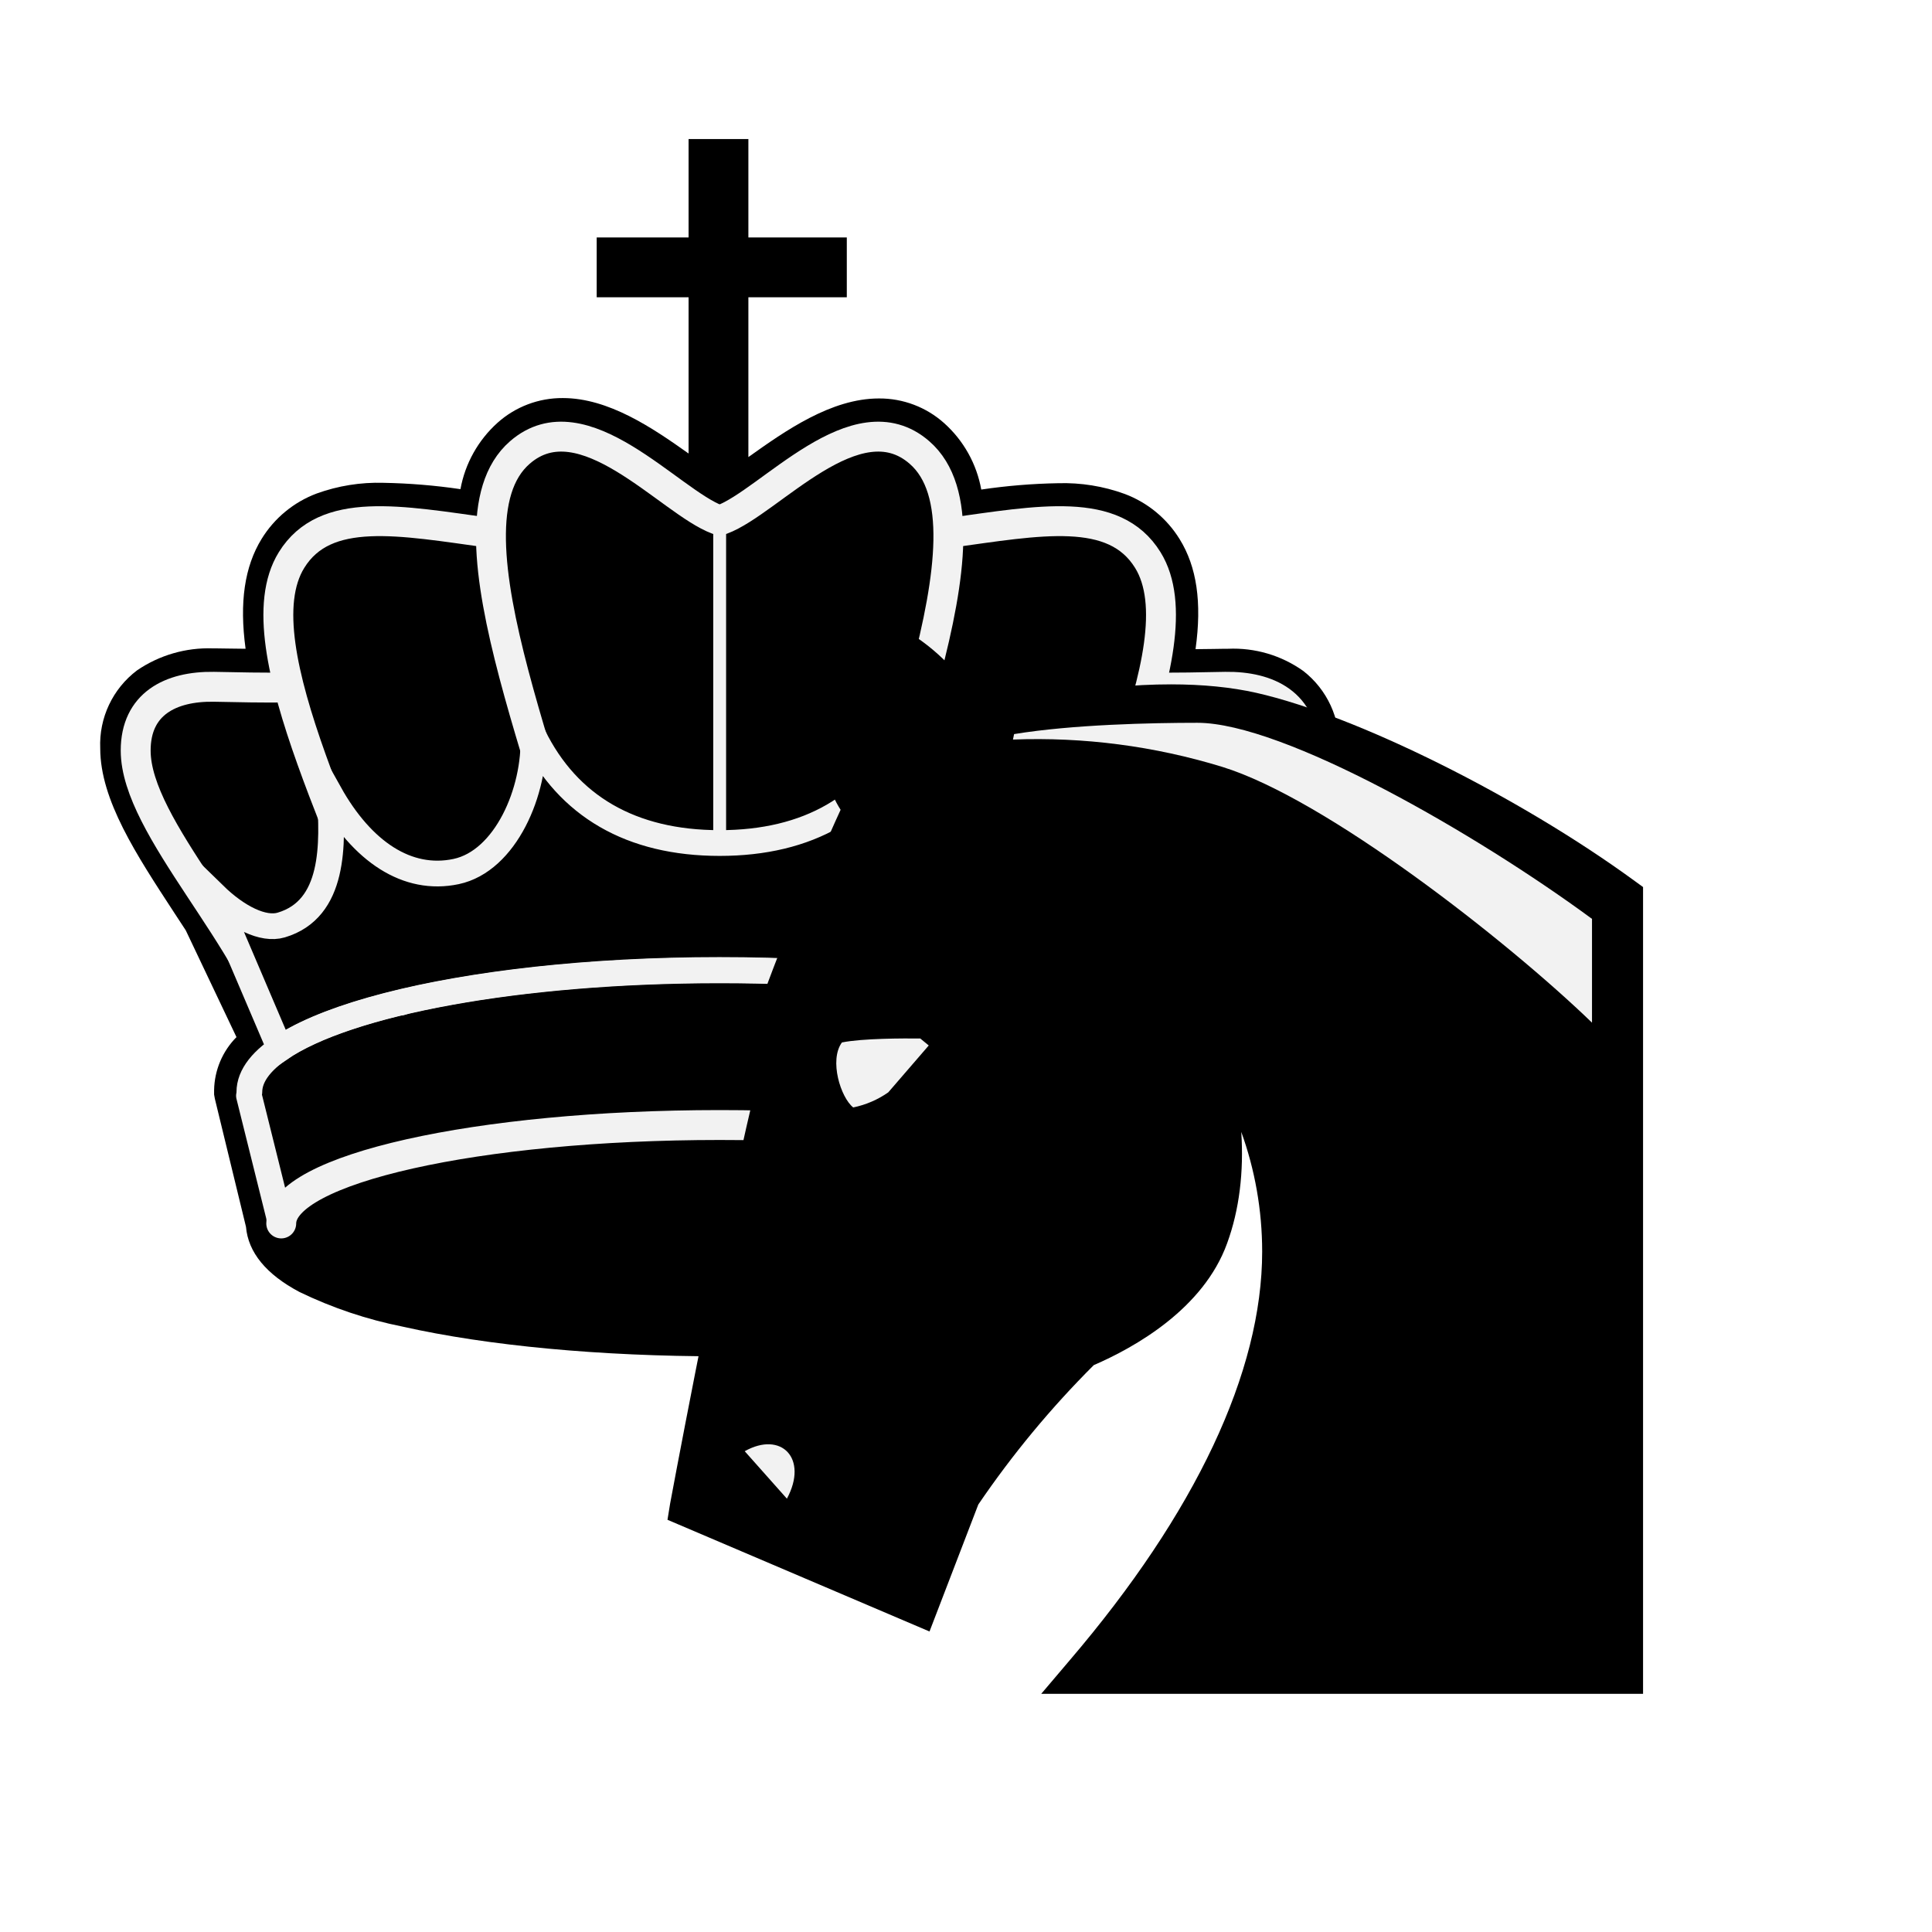
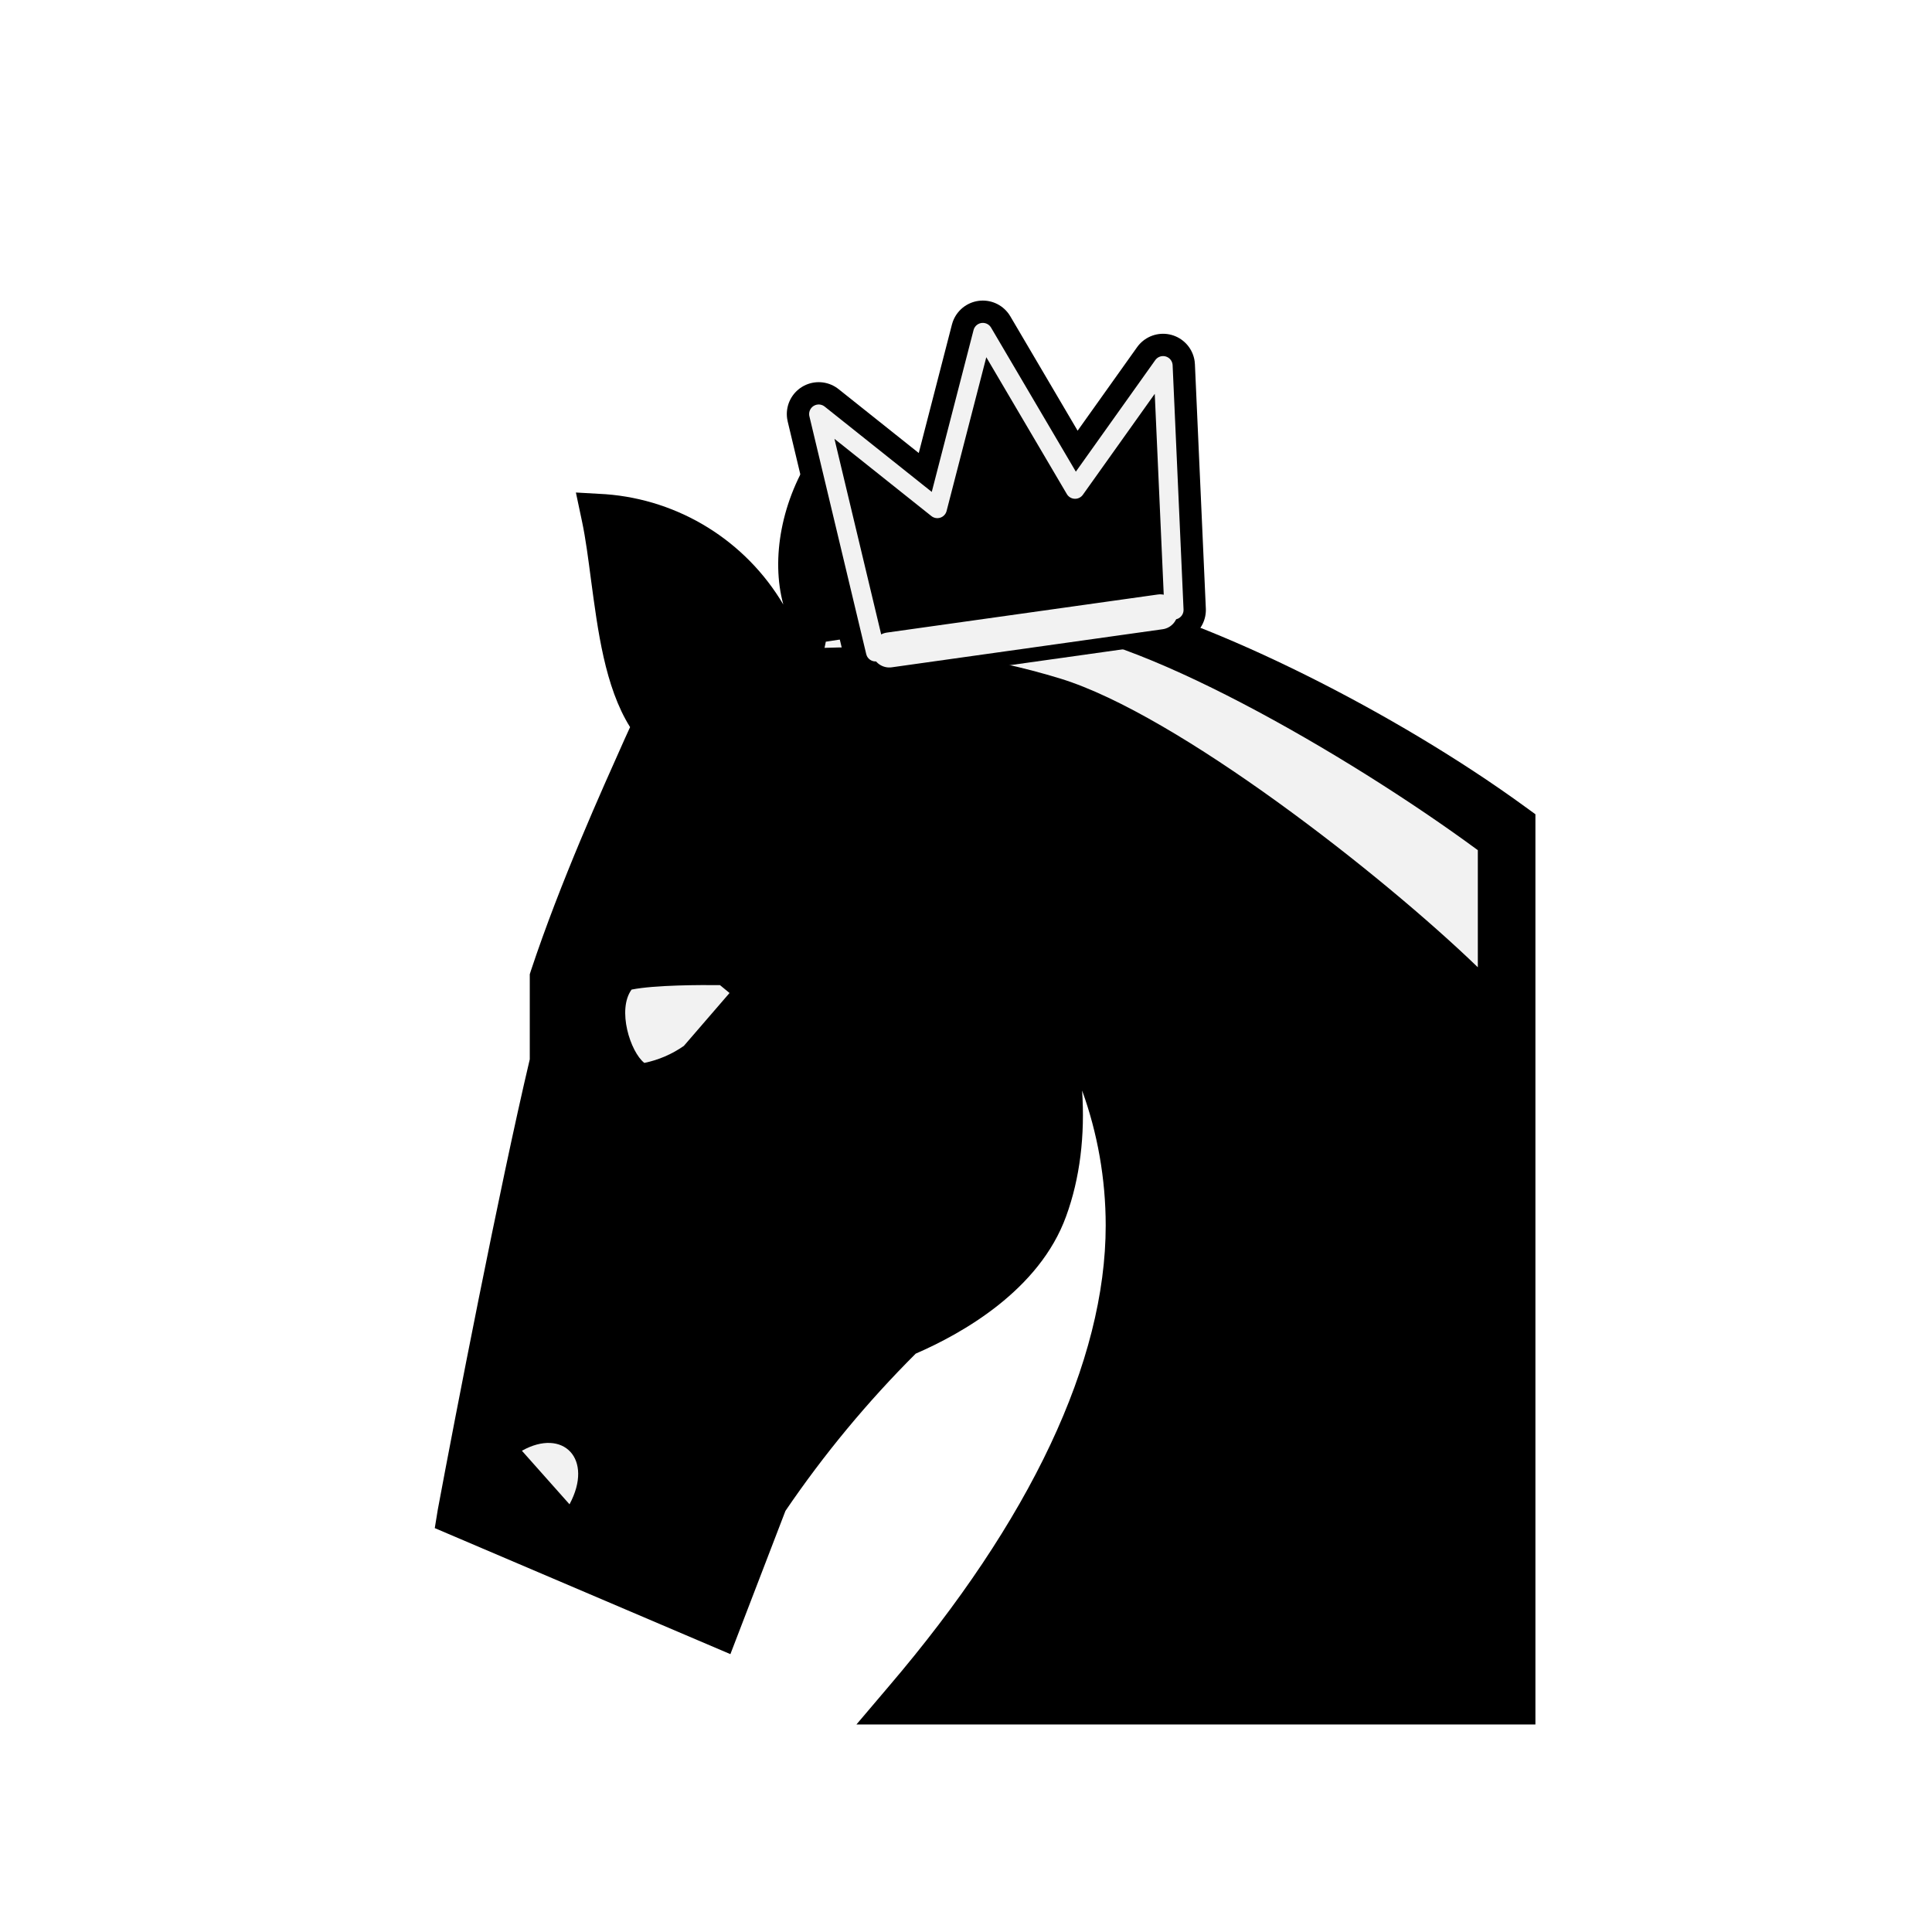
<svg xmlns="http://www.w3.org/2000/svg" style="color-scheme:light only" viewBox="0 0 800 800">
-   <g transform="translate(-30 -20) scale(0.82)">
-     <path d="M694.7 363.2a60.8 60.8 0 0 0-38-11.2h-1.4l-6.5.1-8.5.1c3.3-23.7.6-41.6-8-55.5a55.5 55.5 0 0 0-27.8-22.9 90.3 90.3 0 0 0-33.6-5.4 301 301 0 0 0-38.8 3.2 59.1 59.1 0 0 0-18.7-33.5 48.9 48.9 0 0 0-33-12.5c-24.1 0-47.2 16.3-65.9 29.6v-80.7h49.7v-30.2h-49.7V94.6h-30.2v49.7h-46.4v30.2h46.4v78.9c-18.3-13-40.4-28-63.5-28a48.9 48.9 0 0 0-33 12.5 59.4 59.4 0 0 0-18.7 33.5 304 304 0 0 0-38.9-3.2 91.3 91.3 0 0 0-33.7 5.4 55.5 55.5 0 0 0-27.8 22.9c-8.6 14-11.3 32-8.1 55.5l-8.2-.1-7-.1H144a64 64 0 0 0-38.2 11.1 46.8 46.8 0 0 0-18.6 39.4c0 26.1 18.3 53.8 37.5 83.2l5.7 8.7 25.6 53.9a39 39 0 0 0-11.3 26.8v2.2l.4 2.2 15.7 64.6c1.1 12.9 10.2 24 27 32.9a216.7 216.7 0 0 0 52.1 17.5c43.1 9.7 100.1 15 160.6 15 60 0 116.7-5.3 159.7-14.8a224 224 0 0 0 52.1-17.3c17.1-8.9 26.5-19.9 27.9-32.6l14.7-65.7.6-1.9v-2.1c0-9.4-4-18.1-11.6-26.1l23.8-52.6 7.3-11c19.4-29.2 37.8-56.7 37.8-82.7a47 47 0 0 0-18.1-39.3" />
-     <g stroke="#f2f2f2" stroke-linecap="round" stroke-miterlimit="10">
-       <g fill="none" stroke-width="15.1">
-         <path d="M182 371.5c-11.9.3-25.9-.1-37.5-.3-21.9-.3-39.4 8.7-39.4 32.2 0 39.1 60.6 95.7 73.3 146.7" />
-         <path d="M284.1 293.5c-45.6-6.3-83.3-13.8-100.3 13.7-27 43.6 35.6 150.7 55.1 222.4" />
-         <path d="M398.9 286.8c-24.3-9-67.9-61.7-99.8-33.9-43.6 37.9 22.9 173.9 38.1 260.5m280.7-141.9c11.9.3 25.9-.1 37.5-.3 21.9-.3 39.4 8.7 39.4 32.2 0 39.1-60.6 95.7-73.3 146.7" />
-         <path d="M515.9 293.5c45.6-6.3 83.3-13.8 100.3 13.7 27 43.6-35.6 150.7-55.1 222.4" />
-         <path d="M401.1 286.8c24.3-9 67.9-61.7 99.8-33.9 43.6 37.9-22.9 173.9-38.1 260.5" />
-       </g>
-       <path stroke-width="13" d="M177.9 554c34-23.3 120.6-39.6 222-39.6 102.5 0 190.3 16.3 223.6 40l31.8-78.1c-11.8 13.1-23.7 18.5-33.9 15.3-26.9-8.4-26.5-40.6-24.4-66.5-16.4 29.5-39.3 44.7-63.9 39.5-24.9-5.3-40-40.5-39-68.6-17.5 35.6-49.4 54.1-94.1 54.1s-76.6-18.6-94.1-54.2c1.1 28.1-14 63.3-39 68.6-24.6 5.2-47.4-10-63.9-39.5 1.9 25.9 2.6 58.5-24.4 66.5-9.1 2.7-22.1-3.8-33.9-15.3z" />
-       <g fill="none">
-         <path stroke-width="13" d="M162.5 575.9c0-34.3 106.3-61.7 237.4-61.7s237.4 27.3 237.4 61.7m-475 1.8 16.2 65.1m459.2-65.1-16.2 65.1" />
-         <path stroke-width="15.1" d="M178.6 642.2c0-27.4 99.1-49.7 221.4-49.7s221.4 22.2 221.4 49.7" />
-         <path stroke-width="6.5" d="M400 286.8v160.9" />
-       </g>
-     </g>
-   </g>
-   <g transform="translate(170 150) scale(0.78)">
+   <g transform="translate(60 92) scale(0.88)">
    <path d="M137.8 605.9c8-43 28.9-151 43.3-212v-40l.5-1.6c13.9-41.9 33.6-85.5 44.1-109l2.6-5.7c-11.9-19-15.2-45.7-18.4-69.4-1.3-9.9-2.5-19.3-4.2-27.3l-2.9-13.7 14 .8a106.4 106.4 0 0 1 83.6 51.9c-5.9-21.6-.9-49.4 14.4-72.1l5.8-8.7 9.4 4.8a81 81 0 0 1 42.6 68.7c10.7-1.1 21.2-1.6 31.1-1.6 16.7 0 32 1.5 45.3 4.5 53 12 139.4 55 200.9 99.9l4.4 3.2v428.3H334.8L350 689c66.7-78.1 102.1-153 102.1-216.9 0-22-3.9-43.7-11.1-63.5 1.4 21.1-1 41.3-7.5 59.1-12.6 34.9-49.1 55.3-70.8 64.7a508.8 508.8 0 0 0-61.3 74l-25.9 67.4-139.1-59.3z" />
    <path fill="#f2f2f2" d="M177.4 578.1c19.4-10.9 33.9 3.8 22.4 25.2zm51.6-217c-6.9 9.5-.6 29.3 6 34.5a50 50 0 0 0 18.6-8l21.5-24.9-4.5-3.7c-8.7-.1-30.7-.1-41.6 2.1m90.8-160.8.6-2.9c31.1-5.1 73-6 97.3-6 45.7 0 148 58.8 209.5 104.1v55.1c-45-43.5-141.2-118.8-196.3-135.8a335.3 335.3 0 0 0-111.1-14.5" />
  </g>
+   <g transform="translate(425 266) rotate(-8) scale(0.48) translate(-150 -220)">
+     <path fill="#000" stroke="#000" stroke-width="55" stroke-linecap="round" stroke-linejoin="round" d="M20 210L0 0l90 95 60-145 60 145 90-95-20 210z" />
+     <path fill="none" stroke="#f2f2f2" stroke-width="16.5" stroke-linecap="round" stroke-linejoin="round" d="M20 210L0 0l90 95 60-145 60 145 90-95-20 210z" />
+     <path fill="none" stroke="#f2f2f2" stroke-width="30.25" stroke-linecap="round" stroke-linejoin="round" d="M32 210h236" />
+   </g>
</svg>
